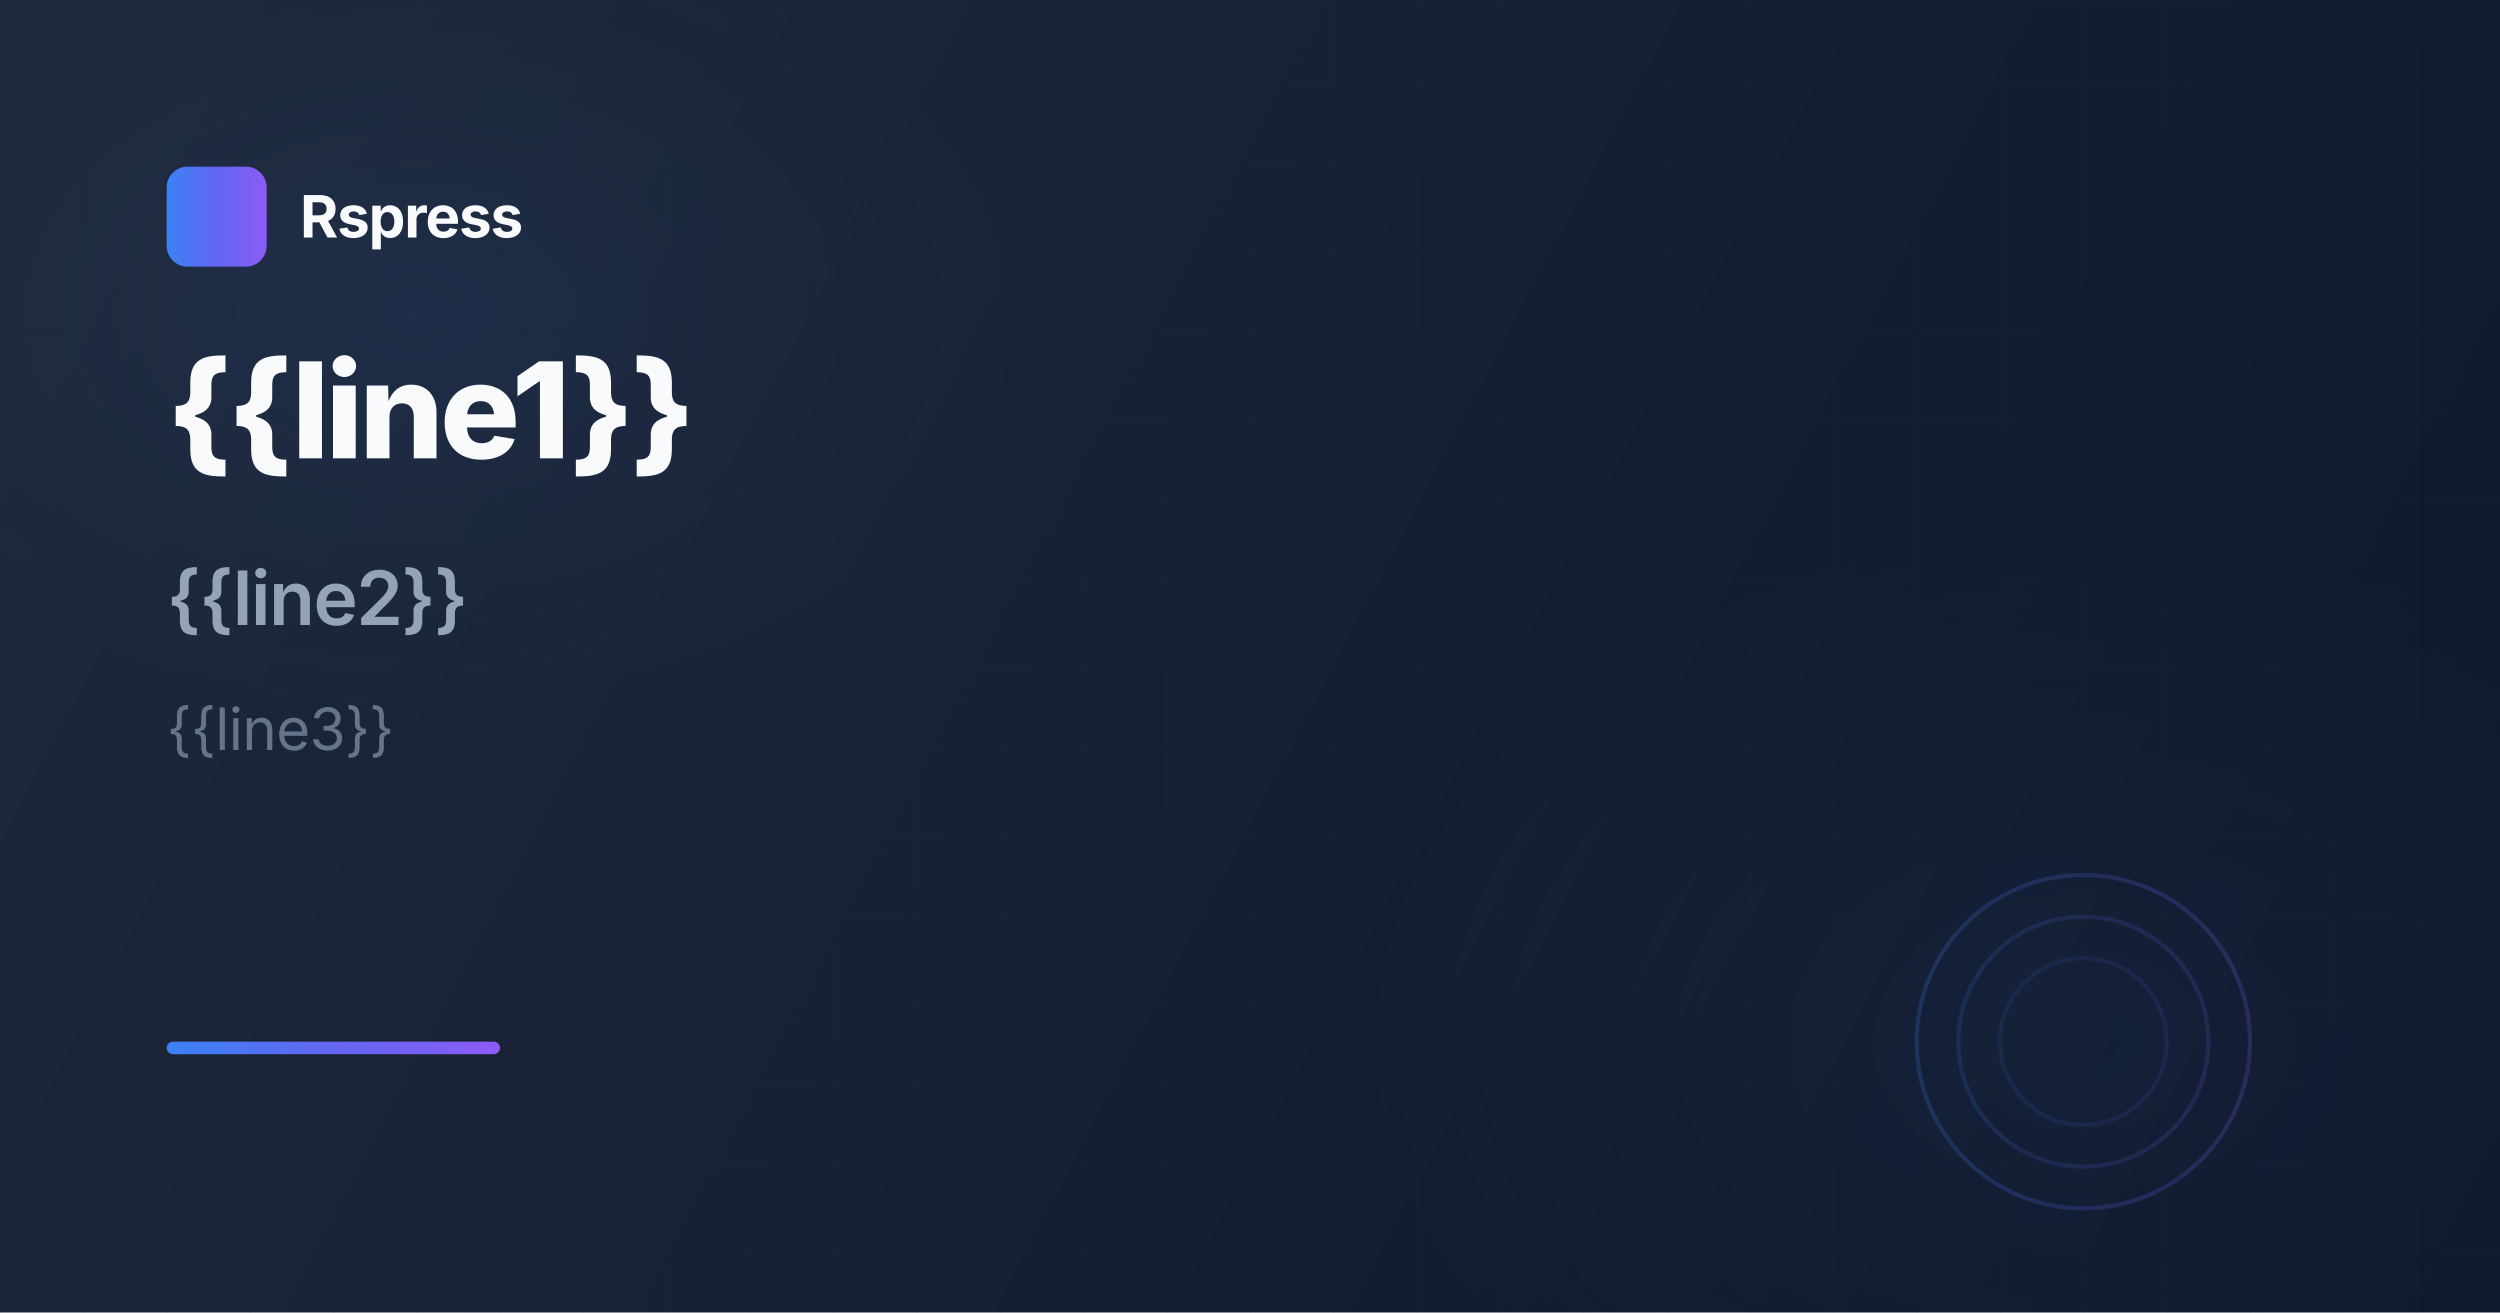
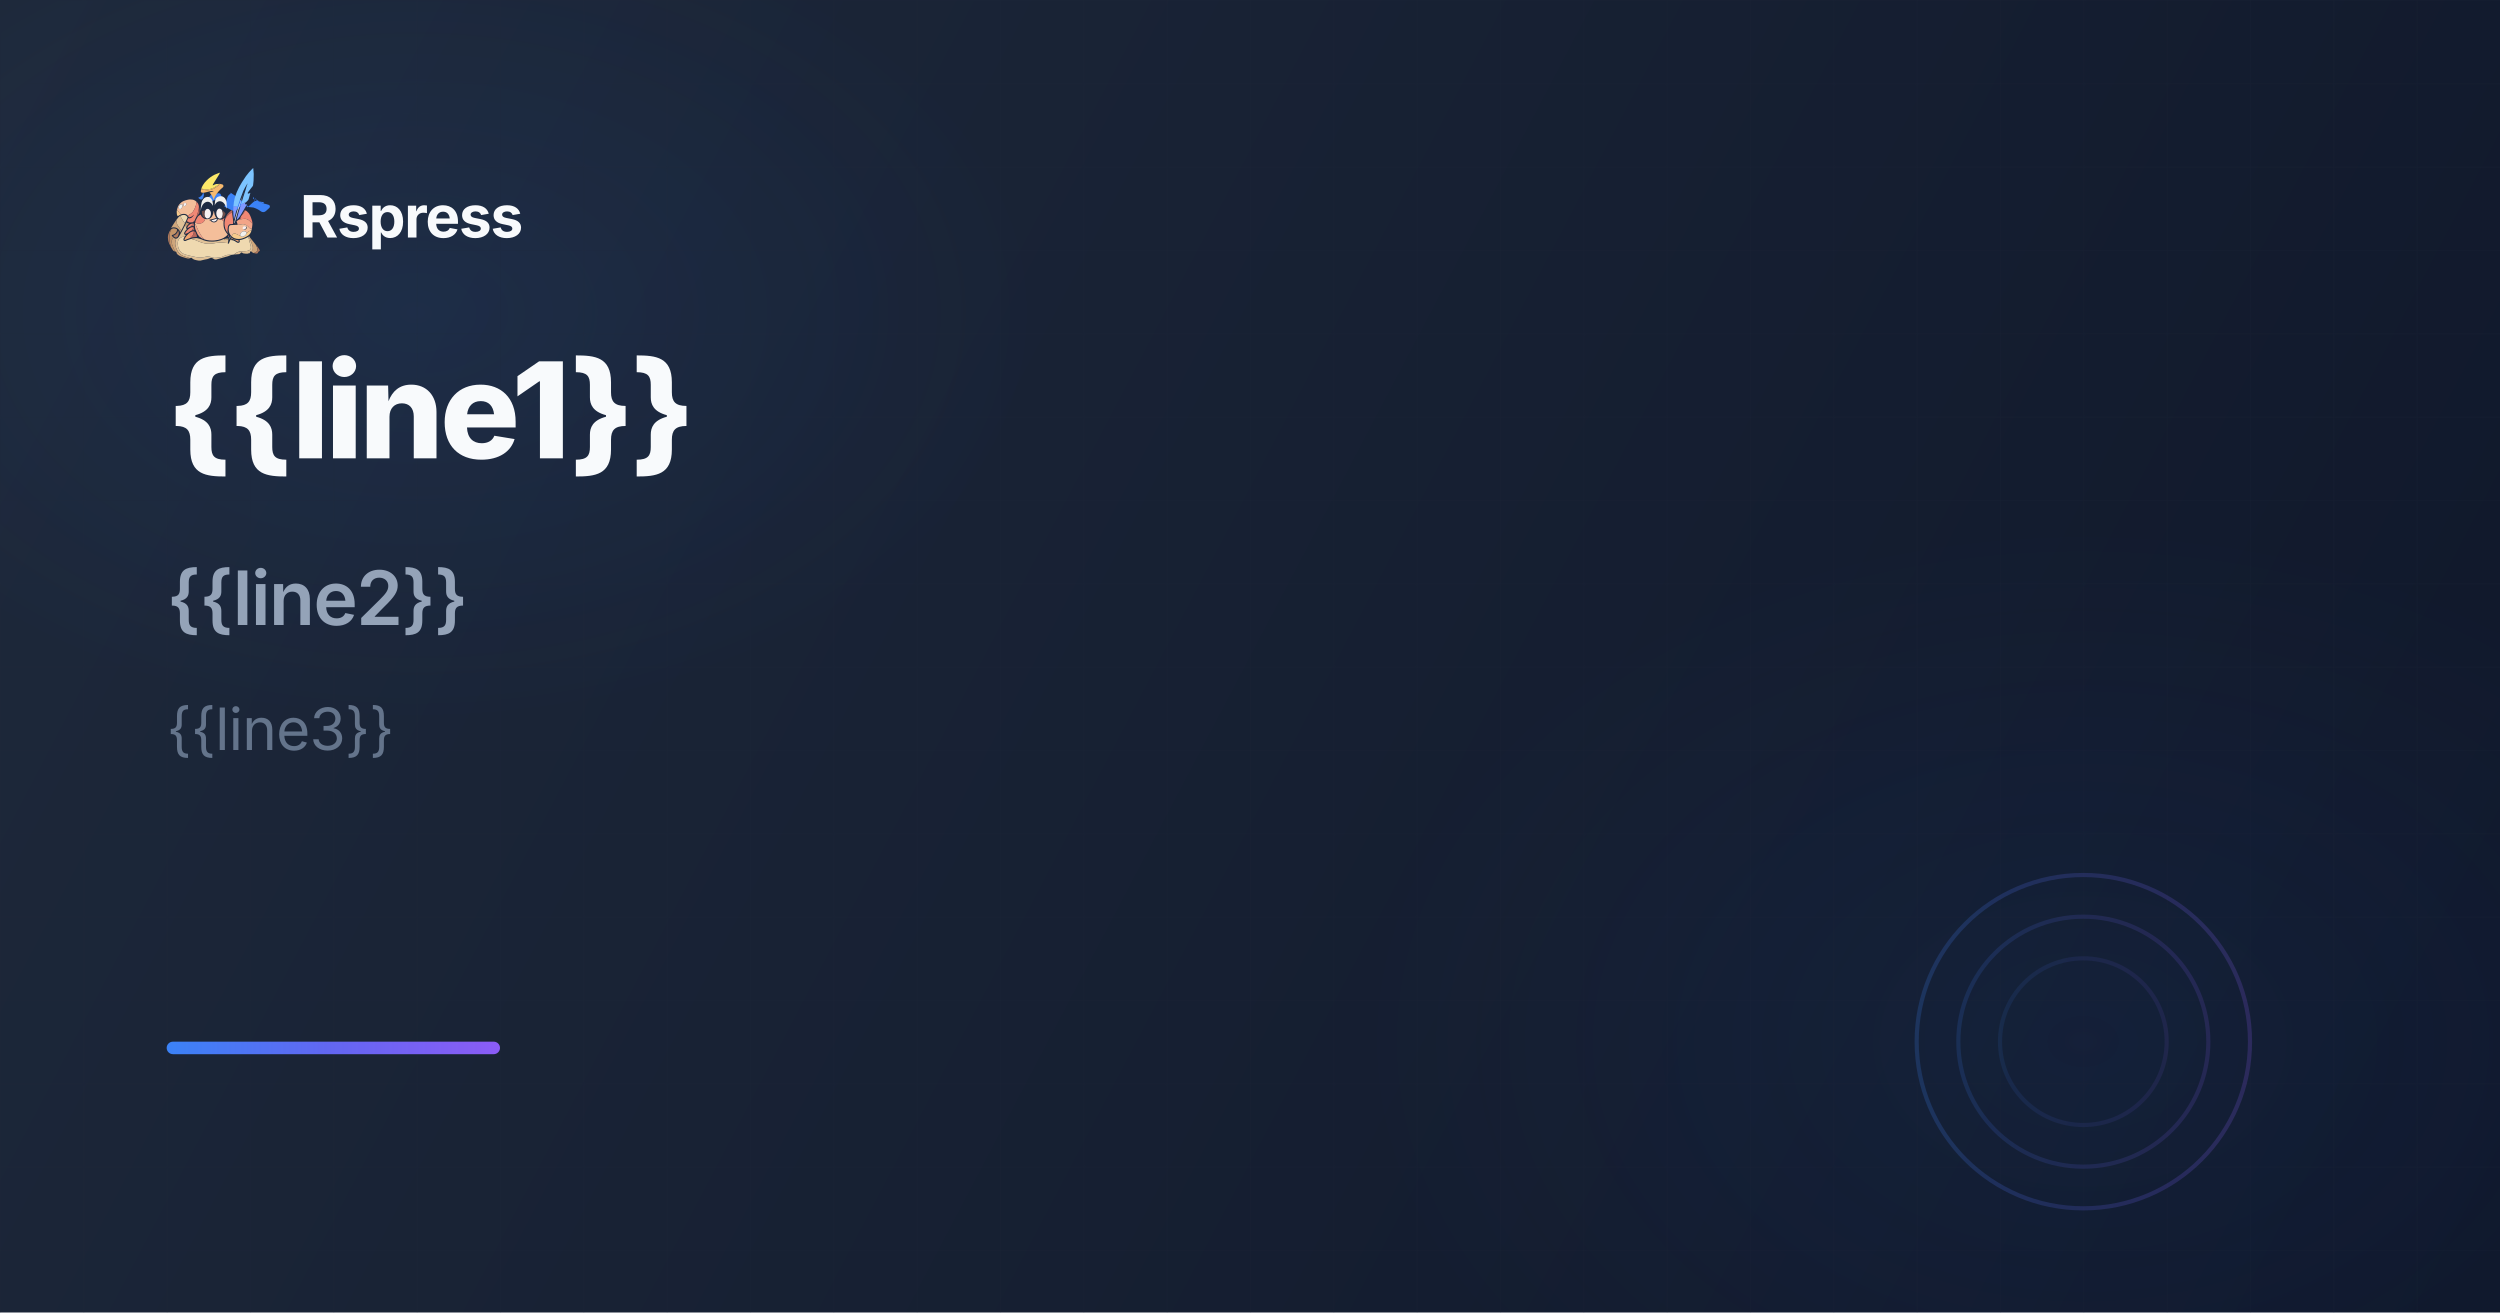
<svg xmlns="http://www.w3.org/2000/svg" width="1200" height="630" viewBox="0 0 1200 630" fill="none">
  <defs>
    <linearGradient id="bgGradient" x1="0" y1="0" x2="1200" y2="630" gradientUnits="userSpaceOnUse">
      <stop offset="0%" stop-color="#1E293B" />
      <stop offset="100%" stop-color="#0F172A" />
    </linearGradient>
    <linearGradient id="accentGradient" x1="0" y1="0" x2="1" y2="0">
      <stop offset="0%" stop-color="#3B82F6" />
      <stop offset="50%" stop-color="#6366F1" />
      <stop offset="100%" stop-color="#8B5CF6" />
    </linearGradient>
    <radialGradient id="glowGradient" cx="0.5" cy="0.5" r="0.5">
      <stop offset="0%" stop-color="#3B82F6" stop-opacity="0.2" />
      <stop offset="100%" stop-color="#3B82F6" stop-opacity="0" />
    </radialGradient>
  </defs>
  <rect width="1200" height="630" fill="url(#bgGradient)" />
  <ellipse cx="200" cy="150" rx="300" ry="200" fill="url(#glowGradient)" opacity="0.4" />
  <ellipse cx="1000" cy="500" rx="350" ry="250" fill="url(#glowGradient)" opacity="0.3" />
  <pattern id="grid" width="40" height="40" patternUnits="userSpaceOnUse">
    <path d="M 40 0 L 0 0 0 40" fill="none" stroke="#1E293B" stroke-width="0.5" opacity="0.3" />
  </pattern>
  <rect width="1200" height="630" fill="url(#grid)" />
  <g transform="translate(80, 80)">
    <g>
-       <rect x="0" y="0" width="48" height="48" rx="10" fill="url(#accentGradient)" />
+       <svg x="0" y="0" width="50" height="47.6" viewBox="0 0 1050 1e3">
+         <path fill="#3B82F6" d="M644 262a1020 1020 0 0 1 95 68q44 36 79 81c1-4 3-7 6-9l51-46q18-15 43-11 21 2 35 20l3 1c23 7 48 10 72 19 15 4 17 24 6 32l-34 31a39 39 0 0 1-51 2 245 245 0 0 0-75-38l-45-5-3-2q-14-17-35-18-25-4-43 11l-51 46q-3 2-6 3-9 3-18 0-14-4-29-13-31-18-61-30a1 1 0 0 1 0-1l30-94a60 60 0 0 1 31-36zm-139-2q-21-4-39 9-15 10-30 27c-3 3-26 30-11 30l11-4 10-4 3-1a134 134 0 0 1 32-22zm-139-2q0 13-7 24-13 20-35 29l-6 2v1q6 7 14 12t13 6q15-1 22-17h1l1-5v-2a48 48 0 0 0 2-43zm122 23q-15 10-29 25-16 17-24 34-4 5-4 12c1 5 7 4 10 2l32-13 12-4 7-2 4-2 20-5 31-3 8-1 3-3-1-8-3-9-3-9-5-12q-1-5-5-9l-7-4-7-2q-14-1-28 6zm386 27-3 10 2 5 4 5a1 1 0 0 0 2 0l2-13v-2l-6-5zm10 46 12-30a1 1 0 0 0 0-2l-5-2-1 1zm21-23-3 7 1 1 27 11 10 5 19 11 9 5q5 3 9 1l2-2q1-7-2-12l-1-1a112 112 0 0 1-54-14z" />
+         <path fill="#7cc4ff" d="M800 359q-26 9-51 21l18-57 10-31 19-59 8-29 11-33v-1h-1l-23 39-18 35q-20 50-40 106l-18 54-42-3q3-44 13-84 8-28 21-61a676 676 0 0 1 52-99c12-20 27-43 40-61l31-39 29-31 12-11a1 1 0 0 1 2 1l5 58-2 69-4 37q0 10-5 17l-19 24-25 34c-3 3-8 10-5 14q2 3 6 3h1l19-8-16 58q-2 11-10 19z" />
+         <path fill="#fce969" d="M527 174a210 210 0 0 1-54 39q-22 10-45 15-20 4-41 0l-38-6q6-19 17-37 16-26 39-48a304 304 0 0 1 80-57l45-18q3-2 6-1v1q-2 9-8 18l-56 90q-6 9-8 18l1 1 13-6q11-6 23-8z" />
+         <path fill="#f9cf6c" d="m541 174-34 27q-33 27-75 35-22 4-44 0l-41-8 2-6 38 6q21 4 41-1 23-4 45-14a210 210 0 0 0 54-40z" />
+         <path fill="#f6b96e" d="m347 228 41 8q22 4 44 0 42-8 75-35l34-27q10 1 20 5 12 5 11 18 0 7-6 12l-21 18-23 24-20 26q-12 16-21 38l-8 21q-9-40-36-70l-5-5v-1l17-4 23-8 1-1q-4-3-9-2-19 1-35 5l-20 5-25 6a52 52 0 0 1-28 1q-11-2-12-13 0-9 3-21" />
+         <path fill="#f8f1f1" d="m777 263-3 7-14 42-15 49-11 35-21 71-15 54-6 24-4 17v1l-8 10 8-38 4-18q11-44 21-75l24-71 35-96 2-7z" />
+         <path fill="#f2f1ee" d="M604 426q-4-22-15-41c-14-25-43-46-73-32q-23 12-32 38l3-35q1-15 6-28l1-2 7-10a40 40 0 0 1 18-13l12-4q17-4 33 2a63 63 0 0 1 22 16l2 3q8 12 12 25t4 22l1 30zm-138-30-3-6q-7-16-21-26c-27-21-59-7-77 18a120 120 0 0 0-21 61h-1v-11q1-36 9-71a82 82 0 0 1 17-34l12-12c7-5 19-10 28-10q14-2 27 5l14 13q6 8 11 20l3 21 2 8z" />
+         <path fill="#f4be9a" d="m302 355-2 6q-1 16-6 31-9 31-28 60l-7 9q-14 13-30 23l-18 9-9-9c-11-8-27-9-40-7l-18 4q-15-13-27-30l-13-19q4-16 10-31a114 114 0 0 1 29-37q10-9 24-16 24-10 48-15 13-3 30-2 34 0 57 24m-130 21q-7 13 5 21 7 3 13-2l4-8 4-8q0-8-6-12-14-5-20 9m-41 51q8 2 15-5 10-9 14-22c2-8 0-18-9-20q-7-1-12 3l-7 3-1 1q-5 3-4 8l-1 2q-5 9-5 18 1 10 10 12" />
+         <path fill="#f08774" d="M302 355q10 10 15 19 6 12 8 28l-1 18-3 18q-8 33-20 65l-3 6q-9 15-15 32l-10 11q-4 5-10 7l-18 3-12 1q-5 0-11-4-10-5-17-13l13-27h1q6 4 15 2l12-4q20-12 29-33h-1l-18 17-14 6c-5 2-15 7-19 1l-12-15 18-9q16-10 30-23l7-9q19-29 28-60 5-15 6-31z" />
+         <path fill="#8099ff" d="m800 359-9 10c-4 5-2 13 5 12q6 0 12-3l1 1-5 11-49 84a360 360 0 0 1-31 46q-8 10-19 16v-1l4-15 12-45 22-75 6-20q25-12 51-21" />
+         <path fill="#f8f1f1" d="m194 387-4 8q-7 5-13 2-12-8-5-21c7-13 11-13 20-9q6 4 6 12z" />
+         <path fill="#f2f1ee" d="M146 423q-7 6-15 4-9-2-10-12 0-8 5-18v-2q0-5 5-8l1-1q3 0 6-3 6-5 13-3c9 2 11 12 9 20q-4 13-15 23" />
+         <path fill="#8099ff" d="m715 404-14 45q-13 43-22 81h-1l-6-49q-2-40 1-80z" />
+         <path fill="#b5655b" d="m298 509 3-6q12-32 20-65l3-18 1-18c4 14 4 24 6 43l-1 22-2 5-17 20z" />
+         <path fill="#f8f1f1" d="M559 442a80 80 0 0 1 0 67q-3 8-10 11-14 8-27-1c-18-12-24-38-21-58 2-16 12-38 32-38q18 3 26 19m-165 74c-18-20-18-54-4-76l7-9q13-9 27-3 16 11 21 32 4 24-7 45a34 34 0 0 1-22 17q-12 3-22-6" />
+         <path fill="#f7ca8c" d="M144 482q-17 6-31 17h-1q-8-7-9-18l-1-7q-3-21 2-42l13 19q12 17 27 30" />
+         <path fill="#b5655b" d="m662 485-6-23v-1q-29 17-49 42l-8 11-8 11q5-19 15-35 9-15 23-29 11-12 28-22l3-2h1l1 41z" />
+         <path fill="#704e4b" d="M390 440c-14 22-14 56 4 76q-9 1-18-5-9-5-13-15a100 100 0 0 1-8-47v-1q17-5 35-8" />
+         <path fill="#b5655b" d="m793 441-3 6-14 22q-7 11-18 20l28-49h1z" />
+         <path fill="#704e4b" d="M549 521q7-4 10-12c10-21 10-47 0-67l8 4a75 75 0 0 1 26 26v1l-3 12c-7 17-21 33-39 38l-1-1z" />
+         <path fill="#f08774" d="m865 575-10-9-20-20a67 67 0 0 0-62-19l-42 6q13-9 22-21v-1l-14 7 19-29q11-9 18-20t14-22l3-6q9 3 17 10l15 15 7 9q12 21 18 38l10 30q5 17 5 32" />
+         <path fill="#f4be9a" d="M558 533q6 11 16 18-2 20 0 45 3 31 17 54 10 18 24 33v1q-4 3-7 9-11 12-26 20l-9 6-23 10q-31 12-67 15a259 259 0 0 1-101-10l-24-25q-15-19-28-44-15-27-27-56-6-17-18-33l2-13q17 11 36 12 25 0 44-14 17-13 20-33l14 2 15-1c24-2 40-20 48-41q7-19 9-38l2-4 1 1v1l7 34q3 10 10 23 3 6 8 11l-1 1-21 7-31 8-7 1c-3 0-9 1-10 5l2 4h6l2 1q13 18 34 19t33-15q7-8 7-19a1 1 15 0 1 2 0l8 3q16 6 33 2" />
+         <path fill="#f08774" d="m662 485 1 7 8 60q1 5-1 16l-2 9v1l-20 1q-21-1-28 19l-4 16-2 21q-3 14-2 28a128 128 0 0 1-26-57l-3-23q-1-22 4-44l4-14 8-11 8-11q20-25 49-42l1 1q1 12 5 23m-275 43q-3 20-20 33-19 15-44 14-20-1-36-12l6-21q7-16 18-34l8-10a82 82 0 0 1 23-14h1q4 12 12 22l13 12z" />
+         <path fill="#efd9b0" d="M184 570q-12-12-20-26-15-23-28-48l24-8q12-3 25 0 15 5 24 19l1 1q0 8-5 16l-10 22z" />
+         <path fill="#e0c197" d="M136 496q13 25 28 48 8 14 20 26-17 38-38 75l-5-10v-1l-6-9-19-26q-16-21-18-47v-16l19-24 7-7q3-4 6-5z" />
+         <path fill="#f08774" d="M574 551q-10-7-16-18 15-6 25-18-6 17-9 36" />
+         <path fill="#f2a588" d="M865 575q0 11-2 20l-4 30c-9 0-19 0-26-8l-12-14q-14-13-33-20c-18-6-32-2-53 2l-23 2 3-4-1-5-9-27v-1l19-13 7-4 42-6q35-6 62 19l20 20z" />
+         <path fill="#f8f1f1" d="m506 524 1 1q0 13-10 21-9 8-22 8-15-1-24-14l25-6z" />
+         <path fill="#cfa67b" d="m98 536 1 16q1 26 17 47l19 26 6 9v1l5 10-10 18v1l-2 4h-1v-7q-1-18-15-30-21-21-50-19-14 0-23 7h-1q24-41 51-79z" />
+         <path fill="#b5655b" d="m283 541-2 7q-5 7-11 12l-11 3-18 1h-7a65 65 0 0 1-31-11 1 1 29 0 1 0-2l3-5q6 8 17 14l10 3 12-1 18-3q6-2 10-7z" />
+         <path fill="#c49468" d="m201 602-19-4 16-36h1a82 82 0 0 0 28 12v1q-16 10-26 27" />
+         <path fill="#f08774" d="m696 576 1-5h1l2 5zm-425-3-5 9-25 21-11 5-10 7-1 1q-5-1-10 1h-3v-1q8-20 25-32 12-7 23-10z" />
+         <path fill="#b5655b" d="m241 603 25-21 5-9h4l1 1q-2 14-1 27h-1l-6-2q-13-1-27 4" />
+         <path fill="#f4be9a" d="m859 625-4 18q-17 1-30 11l-20 16c1-16-19-21-32-18-13 4-26 14-31 27q-3 9 1 18l-23-9-22-11c-25-12-34 7-43 26a96 96 0 0 1-30-66c0-12 1-29 7-40q8-9 20-8 20 0 38-2h22l23-2c20-4 35-8 53-2q19 7 33 20l12 14c7 8 17 8 26 8m-54-18a20 15-35 0 0-24-1 20 15-35 0 0-7 24 20 15-35 0 0 24 1 20 15-35 0 0 7-24" />
+         <path fill="#f2a588" d="M382 734a157 157 0 0 1-51-27l-3-3q-10-11-17-23l-10-24-4-7-9-23q-6-24-3-51 12 16 18 33 12 29 27 56 13 25 28 44z" />
+         <path fill="#e0c197" d="M201 602c-3 6-8 15-4 21q3 5 8 5a134 134 0 0 0-25 32l-4 9c-2 11 6 22 18 19l-13 18q-28-1-49 17c-17 14-21 35-21 56 2 39 19 80 55 98q23 11 48 16 48 13 94 21 31 5 61-1l33-5a92 92 0 0 1 34 0l25 8a87 87 0 0 0 39 3l30-4q20-1 36-9l23-10q21-9 43-8l8 1h14l-8 3-27 11q-61 16-107 30l-13 3h-14l-2-1q-10-4-18-10-10-7-22-6-10 3-18 8a147 147 0 0 1-36 9l-14 3-33 8c-13 2-23 0-38-3l-13-3a74 74 0 0 1-26-10l-12-10c-6-5-12-1-17 2l-57-18q-32-10-54-34a161 161 0 0 1-36-74q-6-25 1-51l6-20q12-1 20-11 11-13 19-30 25-43 47-87z" />
+         <ellipse fill="#f8f1f1" transform="rotate(-35 1369 -935)" rx="19.6" ry="15.2" />
+         <path fill="#f08774" d="m271 611-3 8-7 14-8 11-6 2a134 134 0 0 0-32 22l-3 1-10 4-11 4c-15 0 8-27 11-30q15-17 30-27 18-13 38-9" />
+         <path fill="#b5655b" d="m253 644 8-11 7-14 2-8 4 2 1 3 4 26v1l-10-2-8 1z" />
+         <path fill="#c49468" d="M69 715q-5 4-8 9c-15 18-13 40-6 61q12 36 30 70-10-1-16-6-4-2-8-9l-17-28-4-8-9-41q-3-18-3-30l1-31 3-33 6-20c2-4 10-11 6-16l5-4q10-6 21-7 18 0 34 10v12q-2 9-5 14-14 23-41 30-5 1-5 3-3 3-1 7v1q8 9 17 16" />
+         <path fill="#b17a5c" d="M44 633c4 5-4 12-6 16l-6 20-3 33-1 31 3 30 9 41q-12-19-19-39-6-15-7-29l-2-26 2-16 3-13q4-13 12-29 7-11 15-19" />
+         <path fill="#b5655b" d="M614 635q2 22 9 41l-11-13q-1-15 2-28" />
+         <path fill="#f7ca8c" d="M855 643q-4 17-13 31c-13 21-38 32-62 43a156 156 0 0 1-46 12q-12 1-25-1-14-2-24-6-15-6-30-19c9-19 18-38 43-26l22 11 23 8q10 13 28 9a49 49 0 0 0 21-13q10-8 13-22l20-16q13-10 30-11" />
+         <path fill="#b17a5c" d="m114 642 4 7c7 12 6 32-2 43v2l-2 4v1q-7 16-22 16-5 0-13-5t-14-12v-1l6-2q22-10 35-29 7-11 7-24" />
+         <path fill="#f2f1ee" d="M805 670q-3 14-13 22a49 49 0 0 1-21 13q-18 5-28-9-4-8-1-17a46 46 0 0 1 31-27c13-3 33 2 32 18" />
+         <path fill="#f08774" d="M275 652q-1 15-5 25-5 18-20 32l-6 8-4 2-6-19a108 108 0 0 1 1-35l12-7q13-7 28-6" />
+         <path fill="#b5655b" d="m244 717 6-8q15-14 20-32 4-10 5-25l7 2 6 4q5 4 6 9l5 13 3 8 3 9 1 8-3 3-8 1-31 3z" />
+         <path fill="#f4a670" d="M236 665a108 108 0 0 0-1 35q1 9 5 19l-7 2-12 4c-11 3-26 11-32 13-3 2-9 3-10-2q1-7 4-12 8-17 24-34 14-15 29-25" />
+         <path fill="#b5655b" d="m622 692 1-1 6 6v2l-2 13a1 1 0 0 1-2 0l-4-5-2-5z" />
+         <path fill="#efd9b0" d="M181 706q-6 9-10 19c-4 9-3 21 8 24q7 2 14-1l18-8 36-12q21 5 41 12l41 17q31 13 62 18a280 280 0 0 0 84-2l34-5q28-5 58-2l50 5 1 5h1q6 3 9-3l4-11 11-26 3 3 16 3h5l18 8 21 13q10 8 24 3c9-6 8-16 5-25l1-1q21-2 43-11l17-7q14-6 27-14l22 84q4 12 4 24c0 29-33 35-55 36l-32 1a114 114 0 0 0-70 22l-14 11-24 3h-14l-8-1q-22-1-43 8l-22 10a112 112 0 0 1-37 9l-30 4a87 87 0 0 1-39-3l-25-8a92 92 0 0 0-35-1l-32 6q-30 6-61 1-46-8-94-21-26-5-48-16c-36-18-53-59-55-98 0-21 4-42 21-56a72 72 0 0 1 49-17" />
+         <path fill="#cfa67b" d="M899 789q0 5 2 8l7 10 1 2 3 13 4 22 1 6-1 1-37 21-14-7h-1l-12-10q6-5 10-11c11-16 6-38 1-55q-12-34-27-67l-4-6-3-12 4-3 9 16 2 3 35 43z" />
+         <path fill="#f2f1ee" d="m631 738 7-33 1-1 5 2a1 1 0 0 1 0 2z" />
+         <path fill="#e0c197" d="m829 704 4 12 3 6q15 33 27 67c5 17 11 39-1 56l-9 10q-5-2-9 0t-4 5l-1 11-1 1-16 3-6 2-2 1q-23 0-43-4c-7-2-14-14-22-7l-9 10q-5 4-11 5l-50 4 14-11a113 113 0 0 1 69-22l32-1c22-1 55-7 55-36q0-12-4-24l-22-84z" />
+         <path fill="#cfa67b" d="M69 715q9 8 19 11h8l-6 20q-7 26-1 51a160 160 0 0 0 36 74q22 25 54 34l57 18q-13 5-25 3l-26-7-32-10-15-6q-14-6-26-16-7-5-11-13l-3-11q-1-6-8-7l-5-1a493 493 0 0 1-30-70c-7-21-9-43 6-61q3-5 8-9" />
+         <path fill="#f4a670" d="m653 715 16 12a112 112 0 0 0 54 14l1 1q3 6 2 12l-2 2q-5 2-10-1l-8-5-19-11-10-5-27-11-1-1z" />
+         <path fill="#e0c197" d="M576 730h3q2 13 14 10l29-4-5 35-50-5q-30-3-58 2l-34 5a280 280 0 0 1-84 2q-31-5-62-18l-41-17q-20-7-41-12 9-4 17-5l34-3 11 1q13 2 19 5l12 4 4 1 9 3q37 18 79 21c48 4 98-3 141-24z" />
+         <path fill="#cfa67b" d="m622 736-29 4q-12 3-14-10h-2l3-1q15-4 31-5l12 2z" />
+         <path fill="#c49468" d="M667 742h-5l-16-3-3-3 1-3h1z" />
+         <path fill="#b17a5c" d="m914 875-5 1-16-1q-5 0-13-4l37-21 1-1-1-6-4-22-3-13-1-2-7-10q-2-3-2-8l22 28q8 10 15 23l2 8q1 2-1 3-9 3-15 11-2 7-8 13m-466 55-8 2q4-3 8-2" />
+       </svg>
      <text x="64" y="34" font-family="'Inter', -apple-system, BlinkMacSystemFont, 'Segoe UI', sans-serif" font-size="28" font-weight="700" fill="#F8FAFC" letter-spacing="-0.02em">
        Rspress
      </text>
    </g>
    <g transform="translate(0, 140)">
      <text font-family="'Inter', -apple-system, BlinkMacSystemFont, 'Segoe UI', sans-serif" font-size="64" font-weight="800" fill="#F8FAFC" letter-spacing="-0.03em">
        <tspan x="0" y="0">{{line1}}</tspan>
      </text>
      <text font-family="'Inter', -apple-system, BlinkMacSystemFont, 'Segoe UI', sans-serif" font-size="36" font-weight="600" fill="#94A3B8" letter-spacing="-0.02em">
        <tspan x="0" y="80">{{line2}}</tspan>
      </text>
      <text font-family="'Inter', -apple-system, BlinkMacSystemFont, 'Segoe UI', sans-serif" font-size="28" font-weight="400" fill="#64748B" letter-spacing="-0.01em">
        <tspan x="0" y="140">{{line3}}</tspan>
      </text>
    </g>
    <rect x="0" y="420" width="160" height="6" rx="3" fill="url(#accentGradient)" />
  </g>
  <g transform="translate(1000, 500)">
    <circle cx="0" cy="0" r="80" fill="none" stroke="url(#accentGradient)" stroke-width="2" opacity="0.2" />
    <circle cx="0" cy="0" r="60" fill="none" stroke="url(#accentGradient)" stroke-width="2" opacity="0.15" />
    <circle cx="0" cy="0" r="40" fill="none" stroke="url(#accentGradient)" stroke-width="2" opacity="0.1" />
  </g>
</svg>
